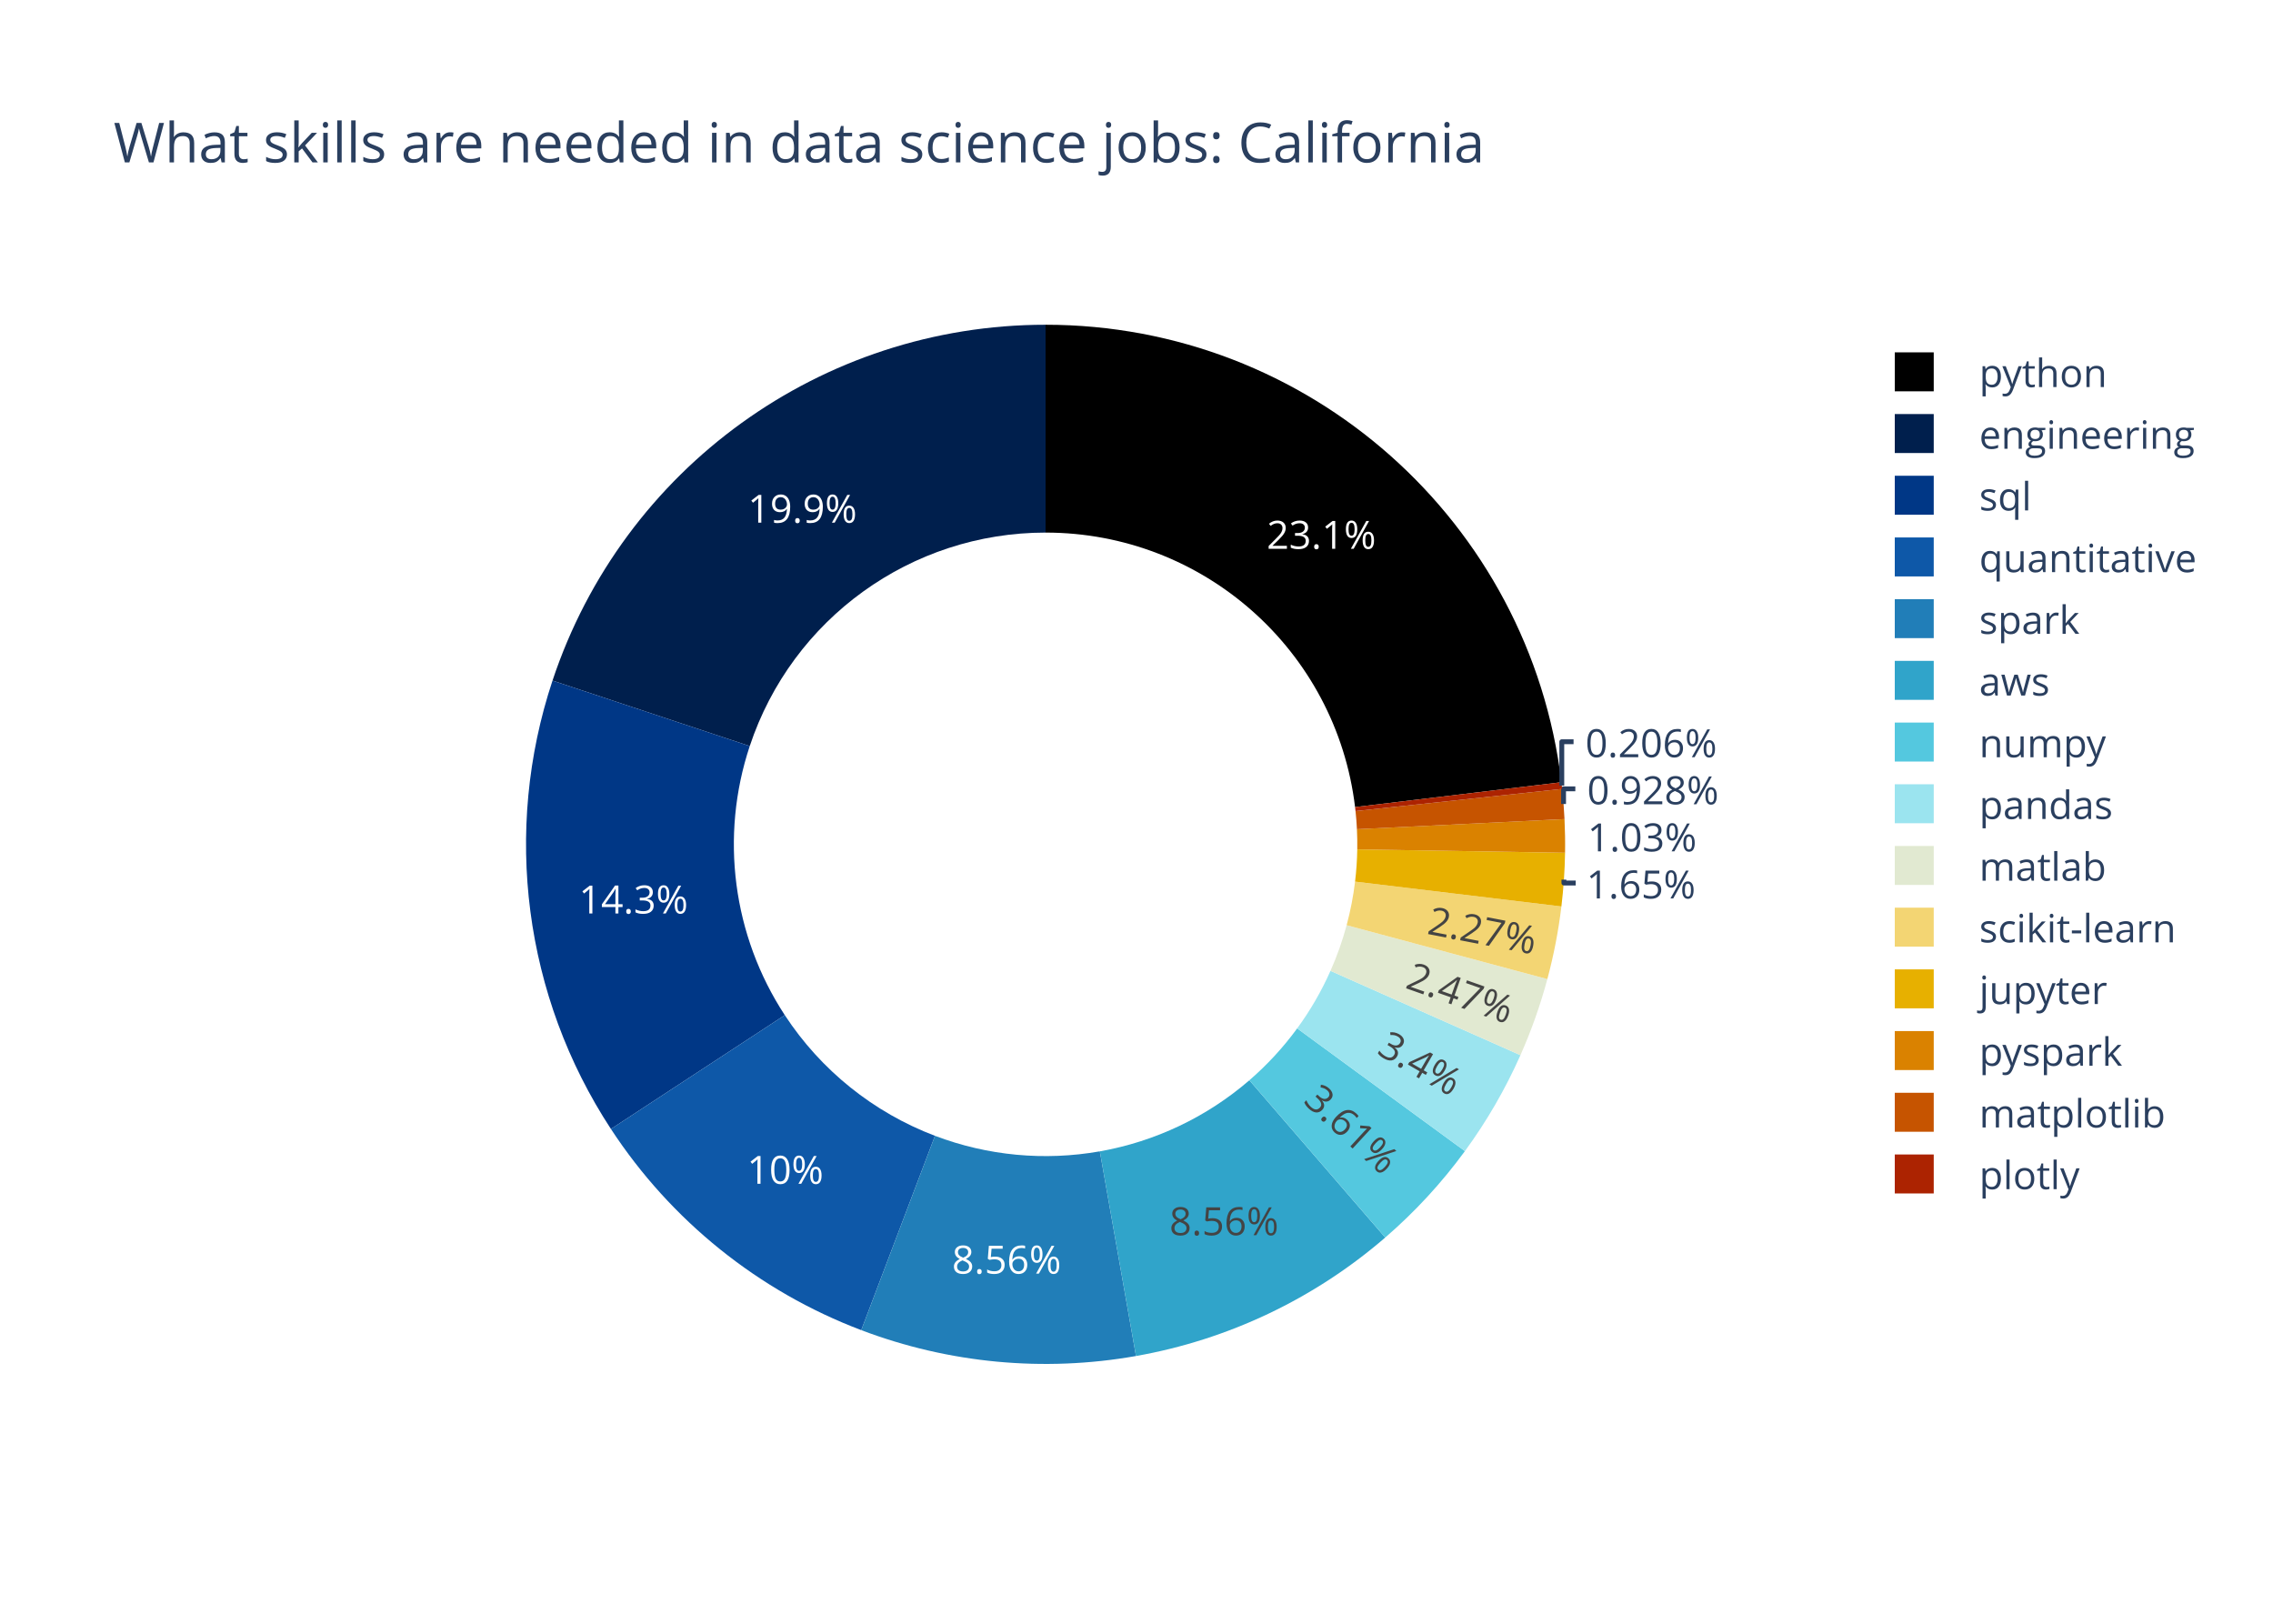
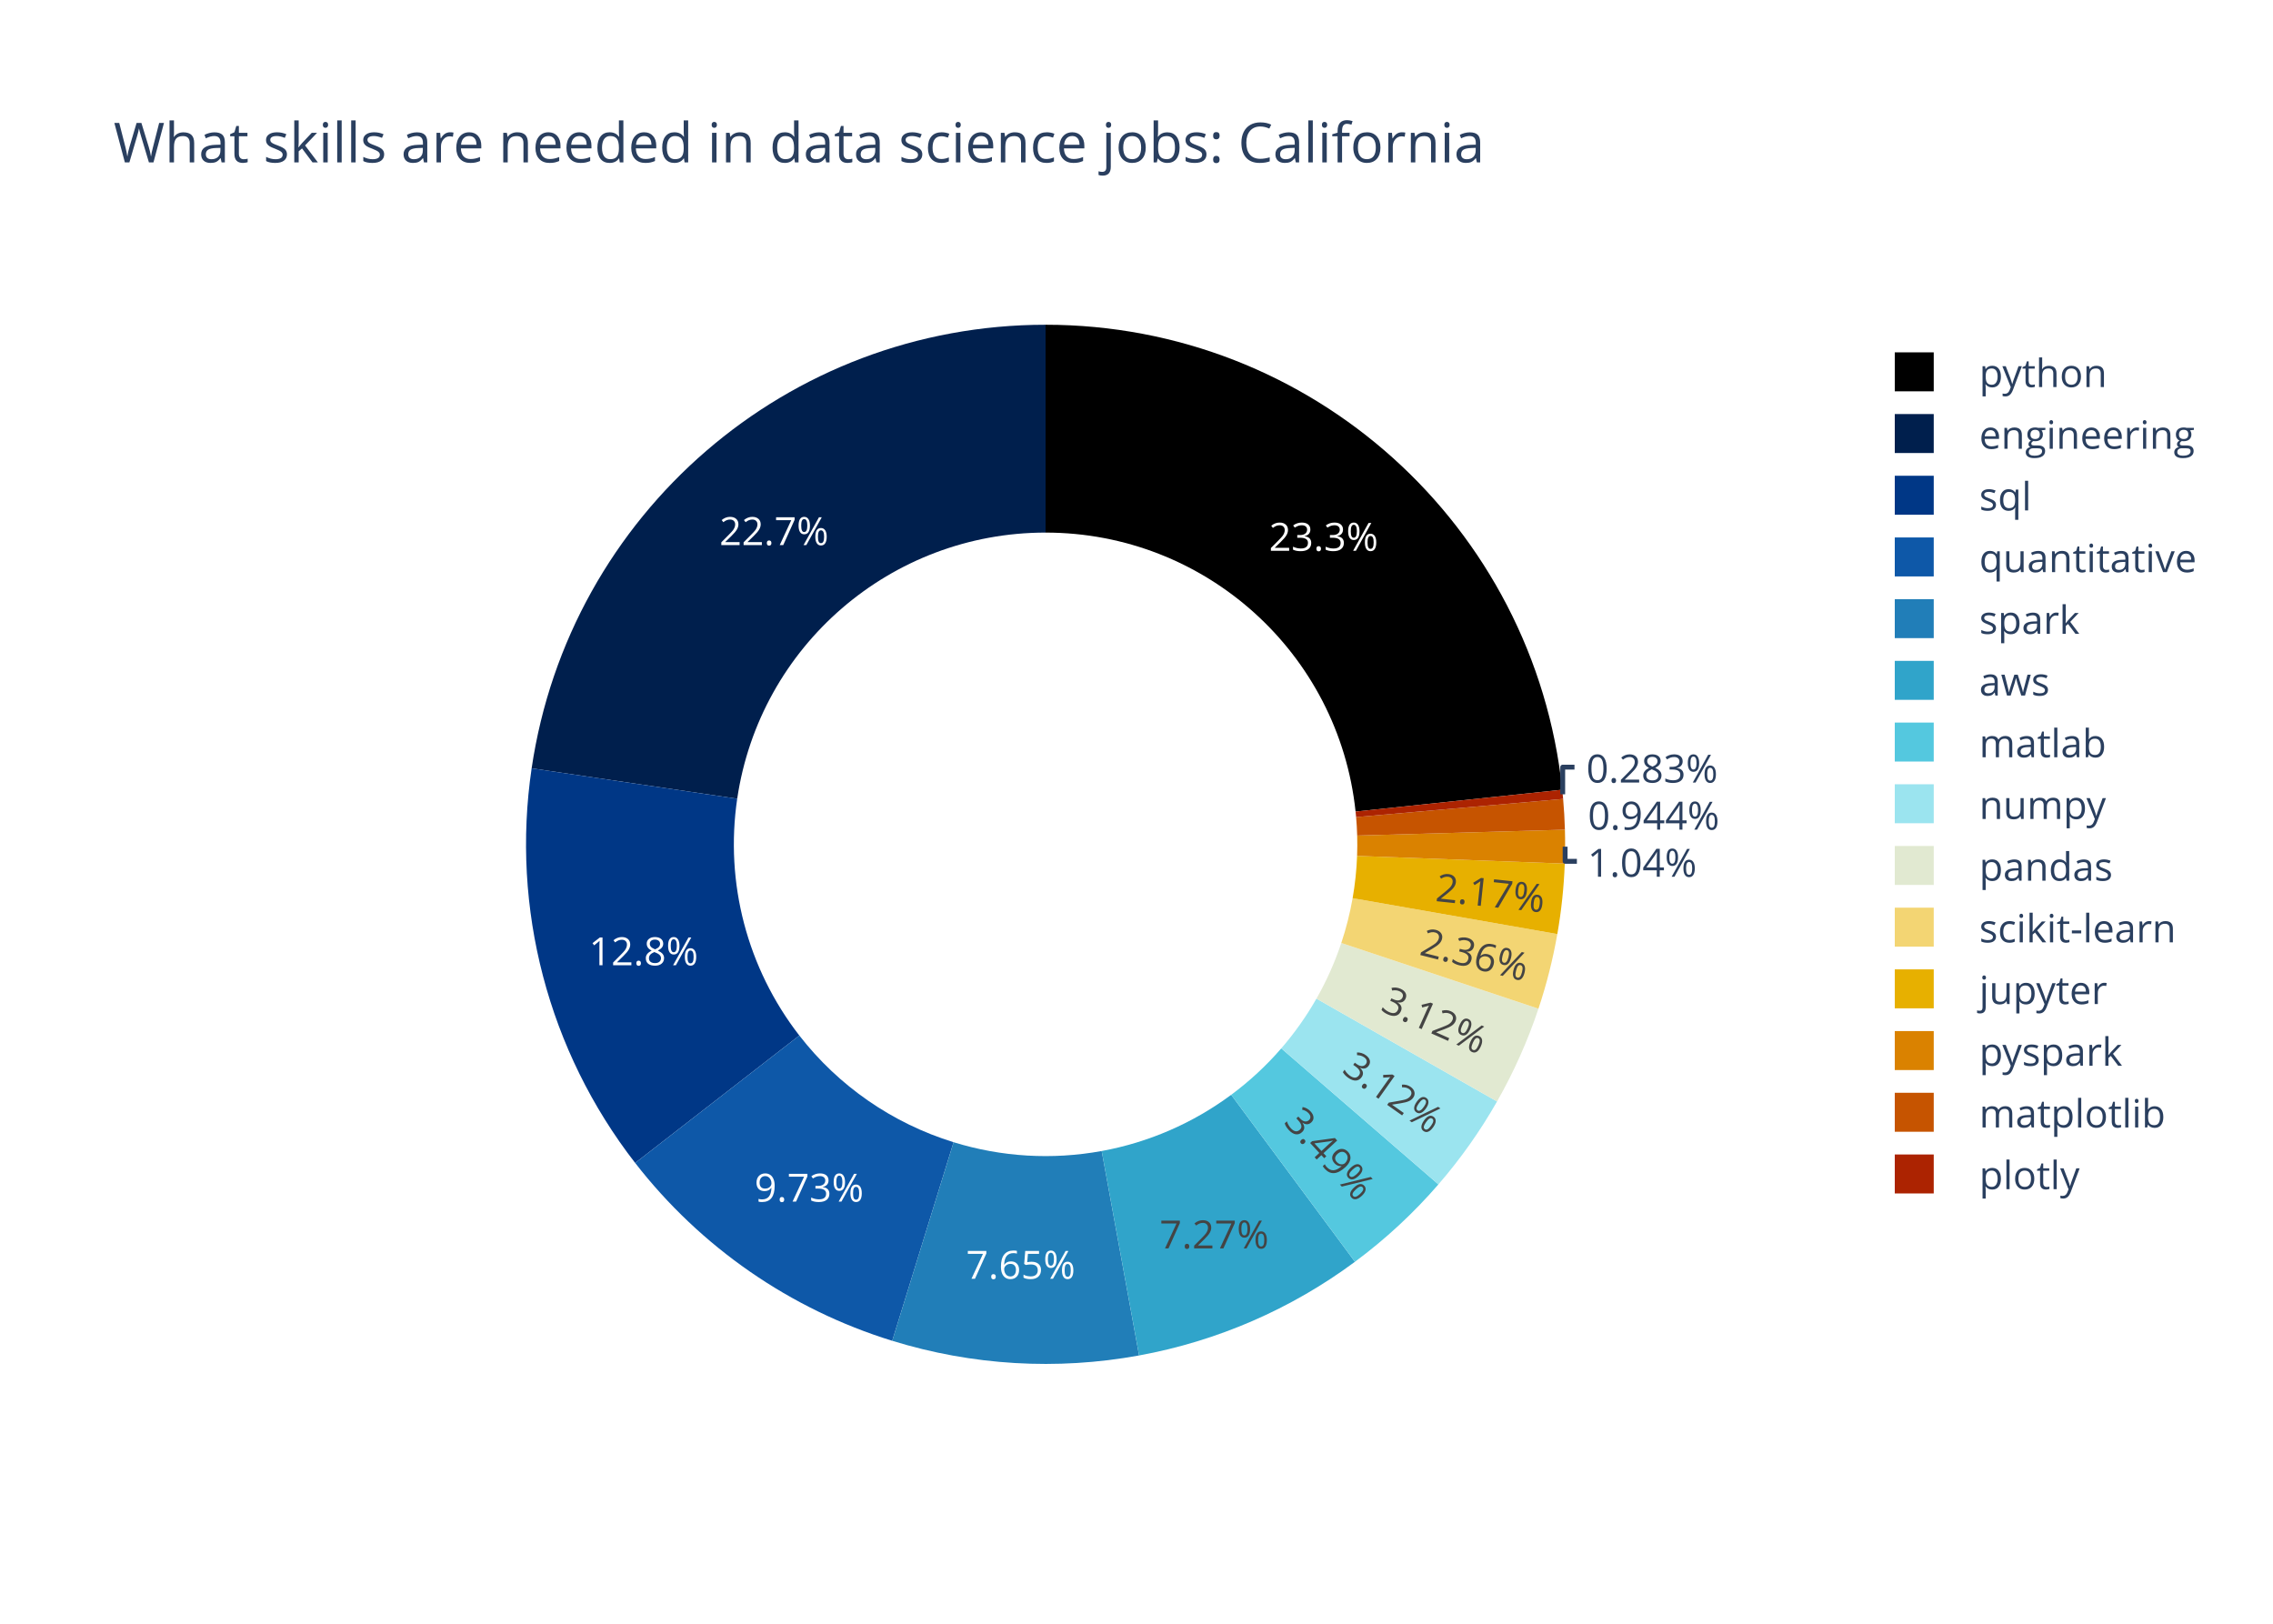
<svg xmlns="http://www.w3.org/2000/svg" class="main-svg" width="1400" height="1000" style="" viewBox="0 0 700 500">
  <rect x="0" y="0" width="700" height="500" style="fill: rgb(255, 255, 255); fill-opacity: 1;" />
-   <defs id="defs-c464d2">
+   <defs id="defs-029a26">
    <g class="clips" />
    <g class="gradients" />
  </defs>
  <g class="bglayer" />
  <g class="layer-below">
    <g class="imagelayer" />
    <g class="shapelayer" />
  </g>
  <g class="cartesianlayer" />
  <g class="polarlayer" />
  <g class="ternarylayer" />
  <g class="geolayer" />
  <g class="funnelarealayer" />
  <g class="pielayer">
    <g class="trace" stroke-linejoin="round" style="opacity: 1;">
      <g class="slice">
-         <path class="surface" d="M417.312,248.523a96,96 0 0 0 -95.312,-84.523l0,-64a160,160 0 0 1 158.853,140.872Z" style="pointer-events: all; stroke-width: 0; fill: rgb(0, 0, 0); fill-opacity: 1; stroke: rgb(68, 68, 68); stroke-opacity: 1;" />
-         <g class="slicetext">
-           <text data-notex="1" class="slicetext" transform="translate(406.9274,168.9829)" text-anchor="middle" x="0" y="0" style="font-family: 'Open Sans', verdana, arial, sans-serif; font-size: 12px; fill: rgb(255, 255, 255); fill-opacity: 1; white-space: pre;">23.1%</text>
-         </g>
-       </g>
-       <g class="slice">
-         <path class="surface" d="M322,164a96,96 0 0 0 -91.107,65.744l-60.738,-20.171a160,160 0 0 1 151.846,-109.573Z" style="pointer-events: all; stroke-width: 0; fill: rgb(0, 31, 77); fill-opacity: 1; stroke: rgb(68, 68, 68); stroke-opacity: 1;" />
-         <g class="slicetext">
-           <text data-notex="1" class="slicetext" transform="translate(247.0993,160.9527)" text-anchor="middle" x="0" y="0" style="font-family: 'Open Sans', verdana, arial, sans-serif; font-size: 12px; fill: rgb(255, 255, 255); fill-opacity: 1; white-space: pre;">19.9%</text>
-         </g>
-       </g>
-       <g class="slice">
-         <path class="surface" d="M230.893,229.744a96,96 0 0 0 10.793,82.846l-53.543,35.059a160,160 0 0 1 -17.989,-138.076Z" style="pointer-events: all; stroke-width: 0; fill: rgb(0, 55, 134); fill-opacity: 1; stroke: rgb(68, 68, 68); stroke-opacity: 1;" />
-         <g class="slicetext">
-           <text data-notex="1" class="slicetext" transform="translate(195.0726,281.2861)" text-anchor="middle" x="0" y="0" style="font-family: 'Open Sans', verdana, arial, sans-serif; font-size: 12px; fill: rgb(255, 255, 255); fill-opacity: 1; white-space: pre;">14.3%</text>
-         </g>
-       </g>
-       <g class="slice">
-         <path class="surface" d="M241.686,312.589a96,96 0 0 0 46.25,37.164l-22.71,59.835a160,160 0 0 1 -77.083,-61.94Z" style="pointer-events: all; stroke-width: 0; fill: rgb(14, 88, 168); fill-opacity: 1; stroke: rgb(68, 68, 68); stroke-opacity: 1;" />
-         <g class="slicetext">
-           <text data-notex="1" class="slicetext" transform="translate(241.8234,364.5283)" text-anchor="middle" x="0" y="0" style="font-family: 'Open Sans', verdana, arial, sans-serif; font-size: 12px; fill: rgb(255, 255, 255); fill-opacity: 1; white-space: pre;">10%</text>
-         </g>
-       </g>
-       <g class="slice">
-         <path class="surface" d="M287.936,349.753a96,96 0 0 0 50.769,4.782l11.136,63.024a160,160 0 0 1 -84.614,-7.971Z" style="pointer-events: all; stroke-width: 0; fill: rgb(33, 126, 184); fill-opacity: 1; stroke: rgb(68, 68, 68); stroke-opacity: 1;" />
-         <g class="slicetext">
-           <text data-notex="1" class="slicetext" transform="translate(309.9954,392.1858)" text-anchor="middle" x="0" y="0" style="font-family: 'Open Sans', verdana, arial, sans-serif; font-size: 12px; fill: rgb(255, 255, 255); fill-opacity: 1; white-space: pre;">8.56%</text>
-         </g>
-       </g>
-       <g class="slice">
-         <path class="surface" d="M338.704,354.536a96,96 0 0 0 46.056,-21.891l41.84,48.43a160,160 0 0 1 -76.759,36.485Z" style="pointer-events: all; stroke-width: 0; fill: rgb(48, 164, 202); fill-opacity: 1; stroke: rgb(68, 68, 68); stroke-opacity: 1;" />
-         <g class="slicetext">
-           <text data-notex="1" class="slicetext" transform="translate(376.9495,380.3552)" text-anchor="middle" x="0" y="0" style="font-family: 'Open Sans', verdana, arial, sans-serif; font-size: 12px; fill: rgb(68, 68, 68); fill-opacity: 1; white-space: pre;">8.56%</text>
-         </g>
-       </g>
-       <g class="slice">
-         <path class="surface" d="M384.76,332.644a96,96 0 0 0 14.723,-15.966l51.655,37.786a160,160 0 0 1 -24.538,26.61Z" style="pointer-events: all; stroke-width: 0; fill: rgb(84, 200, 223); fill-opacity: 1; stroke: rgb(68, 68, 68); stroke-opacity: 1;" />
-         <g class="slicetext">
-           <text data-notex="1" class="slicetext" transform="translate(413.4193,350.7628)rotate(42.68041)" text-anchor="middle" x="0" y="0" style="font-family: 'Open Sans', verdana, arial, sans-serif; font-size: 12px; fill: rgb(68, 68, 68); fill-opacity: 1; white-space: pre;">3.61%</text>
-         </g>
-       </g>
-       <g class="slice">
-         <path class="surface" d="M399.482,316.679a96,96 0 0 0 10.26,-17.727l58.495,25.968a160,160 0 0 1 -17.1,29.544Z" style="pointer-events: all; stroke-width: 0; fill: rgb(155, 228, 239); fill-opacity: 1; stroke: rgb(68, 68, 68); stroke-opacity: 1;" />
-         <g class="slicetext">
-           <text data-notex="1" class="slicetext" transform="translate(435.2811,331.0543)rotate(30.06186)" text-anchor="middle" x="0" y="0" style="font-family: 'Open Sans', verdana, arial, sans-serif; font-size: 12px; fill: rgb(68, 68, 68); fill-opacity: 1; white-space: pre;">3.4%</text>
-         </g>
-       </g>
-       <g class="slice">
-         <path class="surface" d="M409.742,298.952a96,96 0 0 0 4.973,-14.055l61.81,16.598a160,160 0 0 1 -8.288,23.426Z" style="pointer-events: all; stroke-width: 0; fill: rgb(225, 233, 209); fill-opacity: 1; stroke: rgb(68, 68, 68); stroke-opacity: 1;" />
-         <g class="slicetext">
-           <text data-notex="1" class="slicetext" transform="translate(448.3215,309.733)rotate(19.48454)" text-anchor="middle" x="0" y="0" style="font-family: 'Open Sans', verdana, arial, sans-serif; font-size: 12px; fill: rgb(68, 68, 68); fill-opacity: 1; white-space: pre;">2.47%</text>
-         </g>
-       </g>
-       <g class="slice">
-         <path class="surface" d="M414.715,284.897a96,96 0 0 0 2.596,-13.42l63.541,7.651a160,160 0 0 1 -4.327,22.367Z" style="pointer-events: all; stroke-width: 0; fill: rgb(243, 213, 115); fill-opacity: 1; stroke: rgb(68, 68, 68); stroke-opacity: 1;" />
-         <g class="slicetext">
-           <text data-notex="1" class="slicetext" transform="translate(455.7443,290.7105)rotate(10.94845)" text-anchor="middle" x="0" y="0" style="font-family: 'Open Sans', verdana, arial, sans-serif; font-size: 12px; fill: rgb(68, 68, 68); fill-opacity: 1; white-space: pre;">2.27%</text>
-         </g>
-       </g>
-       <g class="slice">
-         <path class="surface" d="M417.312,271.477a96,96 0 0 0 0.676,-9.922l63.992,1.036a160,160 0 0 1 -1.126,16.537Z" style="pointer-events: all; stroke-width: 0; fill: rgb(231, 176, 0); fill-opacity: 1; stroke: rgb(68, 68, 68); stroke-opacity: 1;" />
-         <g class="slicetext">
-           <text data-notex="1" class="slicetext" transform="translate(505.3488,276.6572)" text-anchor="middle" x="0" y="0" style="font-family: 'Open Sans', verdana, arial, sans-serif; font-size: 12px; fill: rgb(42, 63, 95); fill-opacity: 1; white-space: pre;">1.65%</text>
-         </g>
-         <path class="textline" stroke-width="1.5" d="M481.63,270.874V271.907h3.625" fill="none" style="stroke: rgb(42, 63, 95); stroke-opacity: 1;" />
-       </g>
-       <g class="slice">
-         <path class="surface" d="M417.987,261.555a96,96 0 0 0 -0.101,-6.217l63.924,-3.108a160,160 0 0 1 0.168,10.361Z" style="pointer-events: all; stroke-width: 0; fill: rgb(218, 130, 0); fill-opacity: 1; stroke: rgb(68, 68, 68); stroke-opacity: 1;" />
-         <g class="slicetext">
-           <text data-notex="1" class="slicetext" transform="translate(505.6978,262.1572)" text-anchor="middle" x="0" y="0" style="font-family: 'Open Sans', verdana, arial, sans-serif; font-size: 12px; fill: rgb(42, 63, 95); fill-opacity: 1; white-space: pre;">1.03%</text>
-         </g>
-       </g>
-       <g class="slice">
-         <path class="surface" d="M417.887,255.338a96,96 0 0 0 -0.435,-5.579l63.635,-6.827a160,160 0 0 1 0.724,9.298Z" style="pointer-events: all; stroke-width: 0; fill: rgb(198, 84, 0); fill-opacity: 1; stroke: rgb(68, 68, 68); stroke-opacity: 1;" />
-         <g class="slicetext">
-           <text data-notex="1" class="slicetext" transform="translate(509.0481,247.6572)" text-anchor="middle" x="0" y="0" style="font-family: 'Open Sans', verdana, arial, sans-serif; font-size: 12px; fill: rgb(42, 63, 95); fill-opacity: 1; white-space: pre;">0.928%</text>
-         </g>
-         <path class="textline" stroke-width="1.5" d="M481.517,247.576V242.907h3.625" fill="none" style="stroke: rgb(42, 63, 95); stroke-opacity: 1;" />
-       </g>
-       <g class="slice">
-         <path class="surface" d="M417.452,249.759a96,96 0 0 0 -0.141,-1.236l63.541,-7.651a160,160 0 0 1 0.234,2.059Z" style="pointer-events: all; stroke-width: 0; fill: rgb(172, 35, 1); fill-opacity: 1; stroke: rgb(68, 68, 68); stroke-opacity: 1;" />
-         <g class="slicetext">
-           <text data-notex="1" class="slicetext" transform="translate(508.5044,233.1572)" text-anchor="middle" x="0" y="0" style="font-family: 'Open Sans', verdana, arial, sans-serif; font-size: 12px; fill: rgb(42, 63, 95); fill-opacity: 1; white-space: pre;">0.206%</text>
-         </g>
-         <path class="textline" stroke-width="1.5" d="M480.973,241.902V228.407h3.625" fill="none" style="stroke: rgb(42, 63, 95); stroke-opacity: 1;" />
+         <path class="surface" d="M417.468,249.909a96,96 0 0 0 -95.468,-85.909l0,-64a160,160 0 0 1 159.114,143.181Z" style="pointer-events: all; stroke-width: 0; fill: rgb(0, 0, 0); fill-opacity: 1; stroke: rgb(68, 68, 68); stroke-opacity: 1;" />
+         <g class="slicetext">
+           <text data-notex="1" class="slicetext" transform="translate(407.6205,169.6021)" text-anchor="middle" x="0" y="0" style="font-family: 'Open Sans', verdana, arial, sans-serif; font-size: 12px; fill: rgb(255, 255, 255); fill-opacity: 1; white-space: pre;">23.3%</text>
+         </g>
+       </g>
+       <g class="slice">
+         <path class="surface" d="M322,164a96,96 0 0 0 -94.967,81.953l-63.311,-9.364a160,160 0 0 1 158.278,-136.589Z" style="pointer-events: all; stroke-width: 0; fill: rgb(0, 31, 77); fill-opacity: 1; stroke: rgb(68, 68, 68); stroke-opacity: 1;" />
+         <g class="slicetext">
+           <text data-notex="1" class="slicetext" transform="translate(238.3737,167.8447)" text-anchor="middle" x="0" y="0" style="font-family: 'Open Sans', verdana, arial, sans-serif; font-size: 12px; fill: rgb(255, 255, 255); fill-opacity: 1; white-space: pre;">22.7%</text>
+         </g>
+       </g>
+       <g class="slice">
+         <path class="surface" d="M227.033,245.953a96,96 0 0 0 19.131,72.91l-50.557,39.243a160,160 0 0 1 -31.885,-121.517Z" style="pointer-events: all; stroke-width: 0; fill: rgb(0, 55, 134); fill-opacity: 1; stroke: rgb(68, 68, 68); stroke-opacity: 1;" />
+         <g class="slicetext">
+           <text data-notex="1" class="slicetext" transform="translate(198.1912,297.2365)" text-anchor="middle" x="0" y="0" style="font-family: 'Open Sans', verdana, arial, sans-serif; font-size: 12px; fill: rgb(255, 255, 255); fill-opacity: 1; white-space: pre;">12.8%</text>
+         </g>
+       </g>
+       <g class="slice">
+         <path class="surface" d="M246.164,318.864a96,96 0 0 0 47.5,32.859l-18.89,61.149a160,160 0 0 1 -79.167,-54.765Z" style="pointer-events: all; stroke-width: 0; fill: rgb(14, 88, 168); fill-opacity: 1; stroke: rgb(68, 68, 68); stroke-opacity: 1;" />
+         <g class="slicetext">
+           <text data-notex="1" class="slicetext" transform="translate(249.1796,370.0172)" text-anchor="middle" x="0" y="0" style="font-family: 'Open Sans', verdana, arial, sans-serif; font-size: 12px; fill: rgb(255, 255, 255); fill-opacity: 1; white-space: pre;">9.73%</text>
+         </g>
+       </g>
+       <g class="slice">
+         <path class="surface" d="M293.665,351.723a96,96 0 0 0 45.613,2.709l11.518,62.955a160,160 0 0 1 -76.022,-4.516Z" style="pointer-events: all; stroke-width: 0; fill: rgb(33, 126, 184); fill-opacity: 1; stroke: rgb(68, 68, 68); stroke-opacity: 1;" />
+         <g class="slicetext">
+           <text data-notex="1" class="slicetext" transform="translate(314.3364,393.7648)" text-anchor="middle" x="0" y="0" style="font-family: 'Open Sans', verdana, arial, sans-serif; font-size: 12px; fill: rgb(255, 255, 255); fill-opacity: 1; white-space: pre;">7.65%</text>
+         </g>
+       </g>
+       <g class="slice">
+         <path class="surface" d="M339.278,354.432a96,96 0 0 0 39.885,-17.306l38.108,51.418a160,160 0 0 1 -66.474,28.843Z" style="pointer-events: all; stroke-width: 0; fill: rgb(48, 164, 202); fill-opacity: 1; stroke: rgb(68, 68, 68); stroke-opacity: 1;" />
+         <g class="slicetext">
+           <text data-notex="1" class="slicetext" transform="translate(373.9285,384.4281)" text-anchor="middle" x="0" y="0" style="font-family: 'Open Sans', verdana, arial, sans-serif; font-size: 12px; fill: rgb(68, 68, 68); fill-opacity: 1; white-space: pre;">7.27%</text>
+         </g>
+       </g>
+       <g class="slice">
+         <path class="surface" d="M379.162,337.126a96,96 0 0 0 15.424,-14.299l48.391,41.885a160,160 0 0 1 -25.706,23.832Z" style="pointer-events: all; stroke-width: 0; fill: rgb(84, 200, 223); fill-opacity: 1; stroke: rgb(68, 68, 68); stroke-opacity: 1;" />
+         <g class="slicetext">
+           <text data-notex="1" class="slicetext" transform="translate(406.4638,358.0945)rotate(47.16714)" text-anchor="middle" x="0" y="0" style="font-family: 'Open Sans', verdana, arial, sans-serif; font-size: 12px; fill: rgb(68, 68, 68); fill-opacity: 1; white-space: pre;">3.49%</text>
+         </g>
+       </g>
+       <g class="slice">
+         <path class="surface" d="M394.586,322.827a96,96 0 0 0 10.836,-15.322l55.615,31.671a160,160 0 0 1 -18.06,25.536Z" style="pointer-events: all; stroke-width: 0; fill: rgb(155, 228, 239); fill-opacity: 1; stroke: rgb(68, 68, 68); stroke-opacity: 1;" />
+         <g class="slicetext">
+           <text data-notex="1" class="slicetext" transform="translate(426.6489,339.8288)rotate(35.26912)" text-anchor="middle" x="0" y="0" style="font-family: 'Open Sans', verdana, arial, sans-serif; font-size: 12px; fill: rgb(68, 68, 68); fill-opacity: 1; white-space: pre;">3.12%</text>
+         </g>
+       </g>
+       <g class="slice">
+         <path class="surface" d="M405.422,307.506a96,96 0 0 0 7.648,-17.137l60.713,20.246a160,160 0 0 1 -12.747,28.562Z" style="pointer-events: all; stroke-width: 0; fill: rgb(225, 233, 209); fill-opacity: 1; stroke: rgb(68, 68, 68); stroke-opacity: 1;" />
+         <g class="slicetext">
+           <text data-notex="1" class="slicetext" transform="translate(440.1797,317.9447)rotate(24.05099)" text-anchor="middle" x="0" y="0" style="font-family: 'Open Sans', verdana, arial, sans-serif; font-size: 12px; fill: rgb(68, 68, 68); fill-opacity: 1; white-space: pre;">3.12%</text>
+         </g>
+       </g>
+       <g class="slice">
+         <path class="surface" d="M413.07,290.369a96,96 0 0 0 3.488,-13.792l63.039,11.051a160,160 0 0 1 -5.813,22.987Z" style="pointer-events: all; stroke-width: 0; fill: rgb(243, 213, 115); fill-opacity: 1; stroke: rgb(68, 68, 68); stroke-opacity: 1;" />
+         <g class="slicetext">
+           <text data-notex="1" class="slicetext" transform="translate(453.1441,298.0662)rotate(14.19263)" text-anchor="middle" x="0" y="0" style="font-family: 'Open Sans', verdana, arial, sans-serif; font-size: 12px; fill: rgb(68, 68, 68); fill-opacity: 1; white-space: pre;">2.36%</text>
+         </g>
+       </g>
+       <g class="slice">
+         <path class="surface" d="M416.558,276.577a96,96 0 0 0 1.376,-13.018l63.956,2.373a160,160 0 0 1 -2.293,21.696Z" style="pointer-events: all; stroke-width: 0; fill: rgb(231, 176, 0); fill-opacity: 1; stroke: rgb(68, 68, 68); stroke-opacity: 1;" />
+         <g class="slicetext">
+           <text data-notex="1" class="slicetext" transform="translate(458.5894,279.2145)rotate(6.033994)" text-anchor="middle" x="0" y="0" style="font-family: 'Open Sans', verdana, arial, sans-serif; font-size: 12px; fill: rgb(68, 68, 68); fill-opacity: 1; white-space: pre;">2.17%</text>
+         </g>
+       </g>
+       <g class="slice">
+         <path class="surface" d="M417.934,263.559a96,96 0 0 0 0.028,-6.264l63.975,-1.803a160,160 0 0 1 -0.046,10.44Z" style="pointer-events: all; stroke-width: 0; fill: rgb(218, 130, 0); fill-opacity: 1; stroke: rgb(68, 68, 68); stroke-opacity: 1;" />
+         <g class="slicetext">
+           <text data-notex="1" class="slicetext" transform="translate(505.7172,269.9752)" text-anchor="middle" x="0" y="0" style="font-family: 'Open Sans', verdana, arial, sans-serif; font-size: 12px; fill: rgb(42, 63, 95); fill-opacity: 1; white-space: pre;">1.04%</text>
+         </g>
+         <path class="textline" stroke-width="1.5" d="M481.998,260.712V265.225h3.625" fill="none" style="stroke: rgb(42, 63, 95); stroke-opacity: 1;" />
+       </g>
+       <g class="slice">
+         <path class="surface" d="M417.962,257.295a96,96 0 0 0 -0.329,-5.685l63.755,-5.594a160,160 0 0 1 0.549,9.476Z" style="pointer-events: all; stroke-width: 0; fill: rgb(198, 84, 0); fill-opacity: 1; stroke: rgb(68, 68, 68); stroke-opacity: 1;" />
+         <g class="slicetext">
+           <text data-notex="1" class="slicetext" transform="translate(509.2636,255.4752)" text-anchor="middle" x="0" y="0" style="font-family: 'Open Sans', verdana, arial, sans-serif; font-size: 12px; fill: rgb(42, 63, 95); fill-opacity: 1; white-space: pre;">0.944%</text>
+         </g>
+       </g>
+       <g class="slice">
+         <path class="surface" d="M417.633,251.609a96,96 0 0 0 -0.164,-1.701l63.645,-6.728a160,160 0 0 1 0.274,2.835Z" style="pointer-events: all; stroke-width: 0; fill: rgb(172, 35, 1); fill-opacity: 1; stroke: rgb(68, 68, 68); stroke-opacity: 1;" />
+         <g class="slicetext">
+           <text data-notex="1" class="slicetext" transform="translate(508.7882,240.9752)" text-anchor="middle" x="0" y="0" style="font-family: 'Open Sans', verdana, arial, sans-serif; font-size: 12px; fill: rgb(42, 63, 95); fill-opacity: 1; white-space: pre;">0.283%</text>
+         </g>
+         <path class="textline" stroke-width="1.5" d="M481.257,244.598V236.225h3.625" fill="none" style="stroke: rgb(42, 63, 95); stroke-opacity: 1;" />
      </g>
    </g>
  </g>
  <g class="treemaplayer" />
  <g class="sunburstlayer" />
  <g class="glimages" />
-   <defs id="topdefs-c464d2">
+   <defs id="topdefs-029a26">
    <g class="clips" />
-     <clipPath id="legendc464d2">
+     <clipPath id="legend029a26">
      <rect width="118" height="276" x="0" y="0" />
    </clipPath>
  </defs>
  <g class="layer-above">
    <g class="imagelayer" />
    <g class="shapelayer" />
  </g>
  <g class="infolayer">
    <g class="legend" pointer-events="all" transform="translate(569.52, 100)">
      <rect class="bg" shape-rendering="crispEdges" width="118" height="276" x="0" y="0" style="stroke: rgb(68, 68, 68); stroke-opacity: 1; fill: rgb(255, 255, 255); fill-opacity: 1; stroke-width: 0px;" />
-       <g class="scrollbox" transform="translate(0, 0)" clip-path="url('#legendc464d2')">
+       <g class="scrollbox" transform="translate(0, 0)" clip-path="url('#legend029a26')">
        <g class="groups">
          <g class="traces" transform="translate(0, 14.5)" style="opacity: 1;">
            <text class="legendtext" text-anchor="start" x="40" y="4.68" style="font-family: 'Open Sans', verdana, arial, sans-serif; font-size: 12px; fill: rgb(42, 63, 95); fill-opacity: 1; white-space: pre;">python</text>
            <g class="layers" style="opacity: 1;">
              <g class="legendfill" />
              <g class="legendlines" />
              <g class="legendsymbols">
                <g class="legendpoints">
                  <path class="legendpie" d="M6,6H-6V-6H6Z" transform="translate(20,0)" style="stroke-width: 0; fill: rgb(0, 0, 0); fill-opacity: 1; stroke: rgb(68, 68, 68); stroke-opacity: 1;" />
                </g>
              </g>
            </g>
            <rect class="legendtoggle" pointer-events="all" x="0" y="-9.5" width="112.109" height="19" style="cursor: pointer; fill: rgb(0, 0, 0); fill-opacity: 0;" />
          </g>
          <g class="traces" transform="translate(0, 33.5)" style="opacity: 1;">
            <text class="legendtext" text-anchor="start" x="40" y="4.68" style="font-family: 'Open Sans', verdana, arial, sans-serif; font-size: 12px; fill: rgb(42, 63, 95); fill-opacity: 1; white-space: pre;">engineering</text>
            <g class="layers" style="opacity: 1;">
              <g class="legendfill" />
              <g class="legendlines" />
              <g class="legendsymbols">
                <g class="legendpoints">
                  <path class="legendpie" d="M6,6H-6V-6H6Z" transform="translate(20,0)" style="stroke-width: 0; fill: rgb(0, 31, 77); fill-opacity: 1; stroke: rgb(68, 68, 68); stroke-opacity: 1;" />
                </g>
              </g>
            </g>
            <rect class="legendtoggle" pointer-events="all" x="0" y="-9.5" width="112.109" height="19" style="cursor: pointer; fill: rgb(0, 0, 0); fill-opacity: 0;" />
          </g>
          <g class="traces" transform="translate(0, 52.5)" style="opacity: 1;">
            <text class="legendtext" text-anchor="start" x="40" y="4.68" style="font-family: 'Open Sans', verdana, arial, sans-serif; font-size: 12px; fill: rgb(42, 63, 95); fill-opacity: 1; white-space: pre;">sql</text>
            <g class="layers" style="opacity: 1;">
              <g class="legendfill" />
              <g class="legendlines" />
              <g class="legendsymbols">
                <g class="legendpoints">
                  <path class="legendpie" d="M6,6H-6V-6H6Z" transform="translate(20,0)" style="stroke-width: 0; fill: rgb(0, 55, 134); fill-opacity: 1; stroke: rgb(68, 68, 68); stroke-opacity: 1;" />
                </g>
              </g>
            </g>
            <rect class="legendtoggle" pointer-events="all" x="0" y="-9.5" width="112.109" height="19" style="cursor: pointer; fill: rgb(0, 0, 0); fill-opacity: 0;" />
          </g>
          <g class="traces" transform="translate(0, 71.5)" style="opacity: 1;">
            <text class="legendtext" text-anchor="start" x="40" y="4.68" style="font-family: 'Open Sans', verdana, arial, sans-serif; font-size: 12px; fill: rgb(42, 63, 95); fill-opacity: 1; white-space: pre;">quantitative</text>
            <g class="layers" style="opacity: 1;">
              <g class="legendfill" />
              <g class="legendlines" />
              <g class="legendsymbols">
                <g class="legendpoints">
                  <path class="legendpie" d="M6,6H-6V-6H6Z" transform="translate(20,0)" style="stroke-width: 0; fill: rgb(14, 88, 168); fill-opacity: 1; stroke: rgb(68, 68, 68); stroke-opacity: 1;" />
                </g>
              </g>
            </g>
            <rect class="legendtoggle" pointer-events="all" x="0" y="-9.5" width="112.109" height="19" style="cursor: pointer; fill: rgb(0, 0, 0); fill-opacity: 0;" />
          </g>
          <g class="traces" transform="translate(0, 90.5)" style="opacity: 1;">
            <text class="legendtext" text-anchor="start" x="40" y="4.68" style="font-family: 'Open Sans', verdana, arial, sans-serif; font-size: 12px; fill: rgb(42, 63, 95); fill-opacity: 1; white-space: pre;">spark</text>
            <g class="layers" style="opacity: 1;">
              <g class="legendfill" />
              <g class="legendlines" />
              <g class="legendsymbols">
                <g class="legendpoints">
                  <path class="legendpie" d="M6,6H-6V-6H6Z" transform="translate(20,0)" style="stroke-width: 0; fill: rgb(33, 126, 184); fill-opacity: 1; stroke: rgb(68, 68, 68); stroke-opacity: 1;" />
                </g>
              </g>
            </g>
            <rect class="legendtoggle" pointer-events="all" x="0" y="-9.5" width="112.109" height="19" style="cursor: pointer; fill: rgb(0, 0, 0); fill-opacity: 0;" />
          </g>
          <g class="traces" transform="translate(0, 109.5)" style="opacity: 1;">
            <text class="legendtext" text-anchor="start" x="40" y="4.68" style="font-family: 'Open Sans', verdana, arial, sans-serif; font-size: 12px; fill: rgb(42, 63, 95); fill-opacity: 1; white-space: pre;">aws</text>
            <g class="layers" style="opacity: 1;">
              <g class="legendfill" />
              <g class="legendlines" />
              <g class="legendsymbols">
                <g class="legendpoints">
                  <path class="legendpie" d="M6,6H-6V-6H6Z" transform="translate(20,0)" style="stroke-width: 0; fill: rgb(48, 164, 202); fill-opacity: 1; stroke: rgb(68, 68, 68); stroke-opacity: 1;" />
                </g>
              </g>
            </g>
            <rect class="legendtoggle" pointer-events="all" x="0" y="-9.5" width="112.109" height="19" style="cursor: pointer; fill: rgb(0, 0, 0); fill-opacity: 0;" />
          </g>
          <g class="traces" transform="translate(0, 128.5)" style="opacity: 1;">
+             <text class="legendtext" text-anchor="start" x="40" y="4.68" style="font-family: 'Open Sans', verdana, arial, sans-serif; font-size: 12px; fill: rgb(42, 63, 95); fill-opacity: 1; white-space: pre;">matlab</text>
+             <g class="layers" style="opacity: 1;">
+               <g class="legendfill" />
+               <g class="legendlines" />
+               <g class="legendsymbols">
+                 <g class="legendpoints">
+                   <path class="legendpie" d="M6,6H-6V-6H6Z" transform="translate(20,0)" style="stroke-width: 0; fill: rgb(84, 200, 223); fill-opacity: 1; stroke: rgb(68, 68, 68); stroke-opacity: 1;" />
+                 </g>
+               </g>
+             </g>
+             <rect class="legendtoggle" pointer-events="all" x="0" y="-9.5" width="112.109" height="19" style="cursor: pointer; fill: rgb(0, 0, 0); fill-opacity: 0;" />
+           </g>
+           <g class="traces" transform="translate(0, 147.5)" style="opacity: 1;">
            <text class="legendtext" text-anchor="start" x="40" y="4.68" style="font-family: 'Open Sans', verdana, arial, sans-serif; font-size: 12px; fill: rgb(42, 63, 95); fill-opacity: 1; white-space: pre;">numpy</text>
            <g class="layers" style="opacity: 1;">
              <g class="legendfill" />
              <g class="legendlines" />
              <g class="legendsymbols">
                <g class="legendpoints">
-                   <path class="legendpie" d="M6,6H-6V-6H6Z" transform="translate(20,0)" style="stroke-width: 0; fill: rgb(84, 200, 223); fill-opacity: 1; stroke: rgb(68, 68, 68); stroke-opacity: 1;" />
-                 </g>
-               </g>
-             </g>
-             <rect class="legendtoggle" pointer-events="all" x="0" y="-9.5" width="112.109" height="19" style="cursor: pointer; fill: rgb(0, 0, 0); fill-opacity: 0;" />
-           </g>
-           <g class="traces" transform="translate(0, 147.5)" style="opacity: 1;">
+                   <path class="legendpie" d="M6,6H-6V-6H6Z" transform="translate(20,0)" style="stroke-width: 0; fill: rgb(155, 228, 239); fill-opacity: 1; stroke: rgb(68, 68, 68); stroke-opacity: 1;" />
+                 </g>
+               </g>
+             </g>
+             <rect class="legendtoggle" pointer-events="all" x="0" y="-9.5" width="112.109" height="19" style="cursor: pointer; fill: rgb(0, 0, 0); fill-opacity: 0;" />
+           </g>
+           <g class="traces" transform="translate(0, 166.5)" style="opacity: 1;">
            <text class="legendtext" text-anchor="start" x="40" y="4.68" style="font-family: 'Open Sans', verdana, arial, sans-serif; font-size: 12px; fill: rgb(42, 63, 95); fill-opacity: 1; white-space: pre;">pandas</text>
-             <g class="layers" style="opacity: 1;">
-               <g class="legendfill" />
-               <g class="legendlines" />
-               <g class="legendsymbols">
-                 <g class="legendpoints">
-                   <path class="legendpie" d="M6,6H-6V-6H6Z" transform="translate(20,0)" style="stroke-width: 0; fill: rgb(155, 228, 239); fill-opacity: 1; stroke: rgb(68, 68, 68); stroke-opacity: 1;" />
-                 </g>
-               </g>
-             </g>
-             <rect class="legendtoggle" pointer-events="all" x="0" y="-9.5" width="112.109" height="19" style="cursor: pointer; fill: rgb(0, 0, 0); fill-opacity: 0;" />
-           </g>
-           <g class="traces" transform="translate(0, 166.5)" style="opacity: 1;">
-             <text class="legendtext" text-anchor="start" x="40" y="4.68" style="font-family: 'Open Sans', verdana, arial, sans-serif; font-size: 12px; fill: rgb(42, 63, 95); fill-opacity: 1; white-space: pre;">matlab</text>
            <g class="layers" style="opacity: 1;">
              <g class="legendfill" />
              <g class="legendlines" />
              <g class="legendsymbols">
                <g class="legendpoints">
                  <path class="legendpie" d="M6,6H-6V-6H6Z" transform="translate(20,0)" style="stroke-width: 0; fill: rgb(225, 233, 209); fill-opacity: 1; stroke: rgb(68, 68, 68); stroke-opacity: 1;" />
                </g>
              </g>
            </g>
            <rect class="legendtoggle" pointer-events="all" x="0" y="-9.5" width="112.109" height="19" style="cursor: pointer; fill: rgb(0, 0, 0); fill-opacity: 0;" />
          </g>
          <g class="traces" transform="translate(0, 185.5)" style="opacity: 1;">
            <text class="legendtext" text-anchor="start" x="40" y="4.68" style="font-family: 'Open Sans', verdana, arial, sans-serif; font-size: 12px; fill: rgb(42, 63, 95); fill-opacity: 1; white-space: pre;">scikit-learn</text>
            <g class="layers" style="opacity: 1;">
              <g class="legendfill" />
              <g class="legendlines" />
              <g class="legendsymbols">
                <g class="legendpoints">
                  <path class="legendpie" d="M6,6H-6V-6H6Z" transform="translate(20,0)" style="stroke-width: 0; fill: rgb(243, 213, 115); fill-opacity: 1; stroke: rgb(68, 68, 68); stroke-opacity: 1;" />
                </g>
              </g>
            </g>
            <rect class="legendtoggle" pointer-events="all" x="0" y="-9.5" width="112.109" height="19" style="cursor: pointer; fill: rgb(0, 0, 0); fill-opacity: 0;" />
          </g>
          <g class="traces" transform="translate(0, 204.5)" style="opacity: 1;">
            <text class="legendtext" text-anchor="start" x="40" y="4.68" style="font-family: 'Open Sans', verdana, arial, sans-serif; font-size: 12px; fill: rgb(42, 63, 95); fill-opacity: 1; white-space: pre;">jupyter</text>
            <g class="layers" style="opacity: 1;">
              <g class="legendfill" />
              <g class="legendlines" />
              <g class="legendsymbols">
                <g class="legendpoints">
                  <path class="legendpie" d="M6,6H-6V-6H6Z" transform="translate(20,0)" style="stroke-width: 0; fill: rgb(231, 176, 0); fill-opacity: 1; stroke: rgb(68, 68, 68); stroke-opacity: 1;" />
                </g>
              </g>
            </g>
            <rect class="legendtoggle" pointer-events="all" x="0" y="-9.5" width="112.109" height="19" style="cursor: pointer; fill: rgb(0, 0, 0); fill-opacity: 0;" />
          </g>
          <g class="traces" transform="translate(0, 223.5)" style="opacity: 1;">
            <text class="legendtext" text-anchor="start" x="40" y="4.68" style="font-family: 'Open Sans', verdana, arial, sans-serif; font-size: 12px; fill: rgb(42, 63, 95); fill-opacity: 1; white-space: pre;">pyspark</text>
            <g class="layers" style="opacity: 1;">
              <g class="legendfill" />
              <g class="legendlines" />
              <g class="legendsymbols">
                <g class="legendpoints">
                  <path class="legendpie" d="M6,6H-6V-6H6Z" transform="translate(20,0)" style="stroke-width: 0; fill: rgb(218, 130, 0); fill-opacity: 1; stroke: rgb(68, 68, 68); stroke-opacity: 1;" />
                </g>
              </g>
            </g>
            <rect class="legendtoggle" pointer-events="all" x="0" y="-9.5" width="112.109" height="19" style="cursor: pointer; fill: rgb(0, 0, 0); fill-opacity: 0;" />
          </g>
          <g class="traces" transform="translate(0, 242.5)" style="opacity: 1;">
            <text class="legendtext" text-anchor="start" x="40" y="4.68" style="font-family: 'Open Sans', verdana, arial, sans-serif; font-size: 12px; fill: rgb(42, 63, 95); fill-opacity: 1; white-space: pre;">matplotlib</text>
            <g class="layers" style="opacity: 1;">
              <g class="legendfill" />
              <g class="legendlines" />
              <g class="legendsymbols">
                <g class="legendpoints">
                  <path class="legendpie" d="M6,6H-6V-6H6Z" transform="translate(20,0)" style="stroke-width: 0; fill: rgb(198, 84, 0); fill-opacity: 1; stroke: rgb(68, 68, 68); stroke-opacity: 1;" />
                </g>
              </g>
            </g>
            <rect class="legendtoggle" pointer-events="all" x="0" y="-9.5" width="112.109" height="19" style="cursor: pointer; fill: rgb(0, 0, 0); fill-opacity: 0;" />
          </g>
          <g class="traces" transform="translate(0, 261.5)" style="opacity: 1;">
            <text class="legendtext" text-anchor="start" x="40" y="4.68" style="font-family: 'Open Sans', verdana, arial, sans-serif; font-size: 12px; fill: rgb(42, 63, 95); fill-opacity: 1; white-space: pre;">plotly</text>
            <g class="layers" style="opacity: 1;">
              <g class="legendfill" />
              <g class="legendlines" />
              <g class="legendsymbols">
                <g class="legendpoints">
                  <path class="legendpie" d="M6,6H-6V-6H6Z" transform="translate(20,0)" style="stroke-width: 0; fill: rgb(172, 35, 1); fill-opacity: 1; stroke: rgb(68, 68, 68); stroke-opacity: 1;" />
                </g>
              </g>
            </g>
            <rect class="legendtoggle" pointer-events="all" x="0" y="-9.5" width="112.109" height="19" style="cursor: pointer; fill: rgb(0, 0, 0); fill-opacity: 0;" />
          </g>
        </g>
      </g>
      <rect class="scrollbar" rx="20" ry="3" width="0" height="0" x="0" y="0" style="fill: rgb(128, 139, 164); fill-opacity: 1;" />
    </g>
    <g class="g-gtitle">
      <text class="gtitle" x="35" y="50" text-anchor="start" dy="0em" style="font-family: 'Open Sans', verdana, arial, sans-serif; font-size: 17px; fill: rgb(42, 63, 95); opacity: 1; font-weight: normal; white-space: pre;">What skills are needed in data science  jobs:  California</text>
    </g>
  </g>
</svg>
